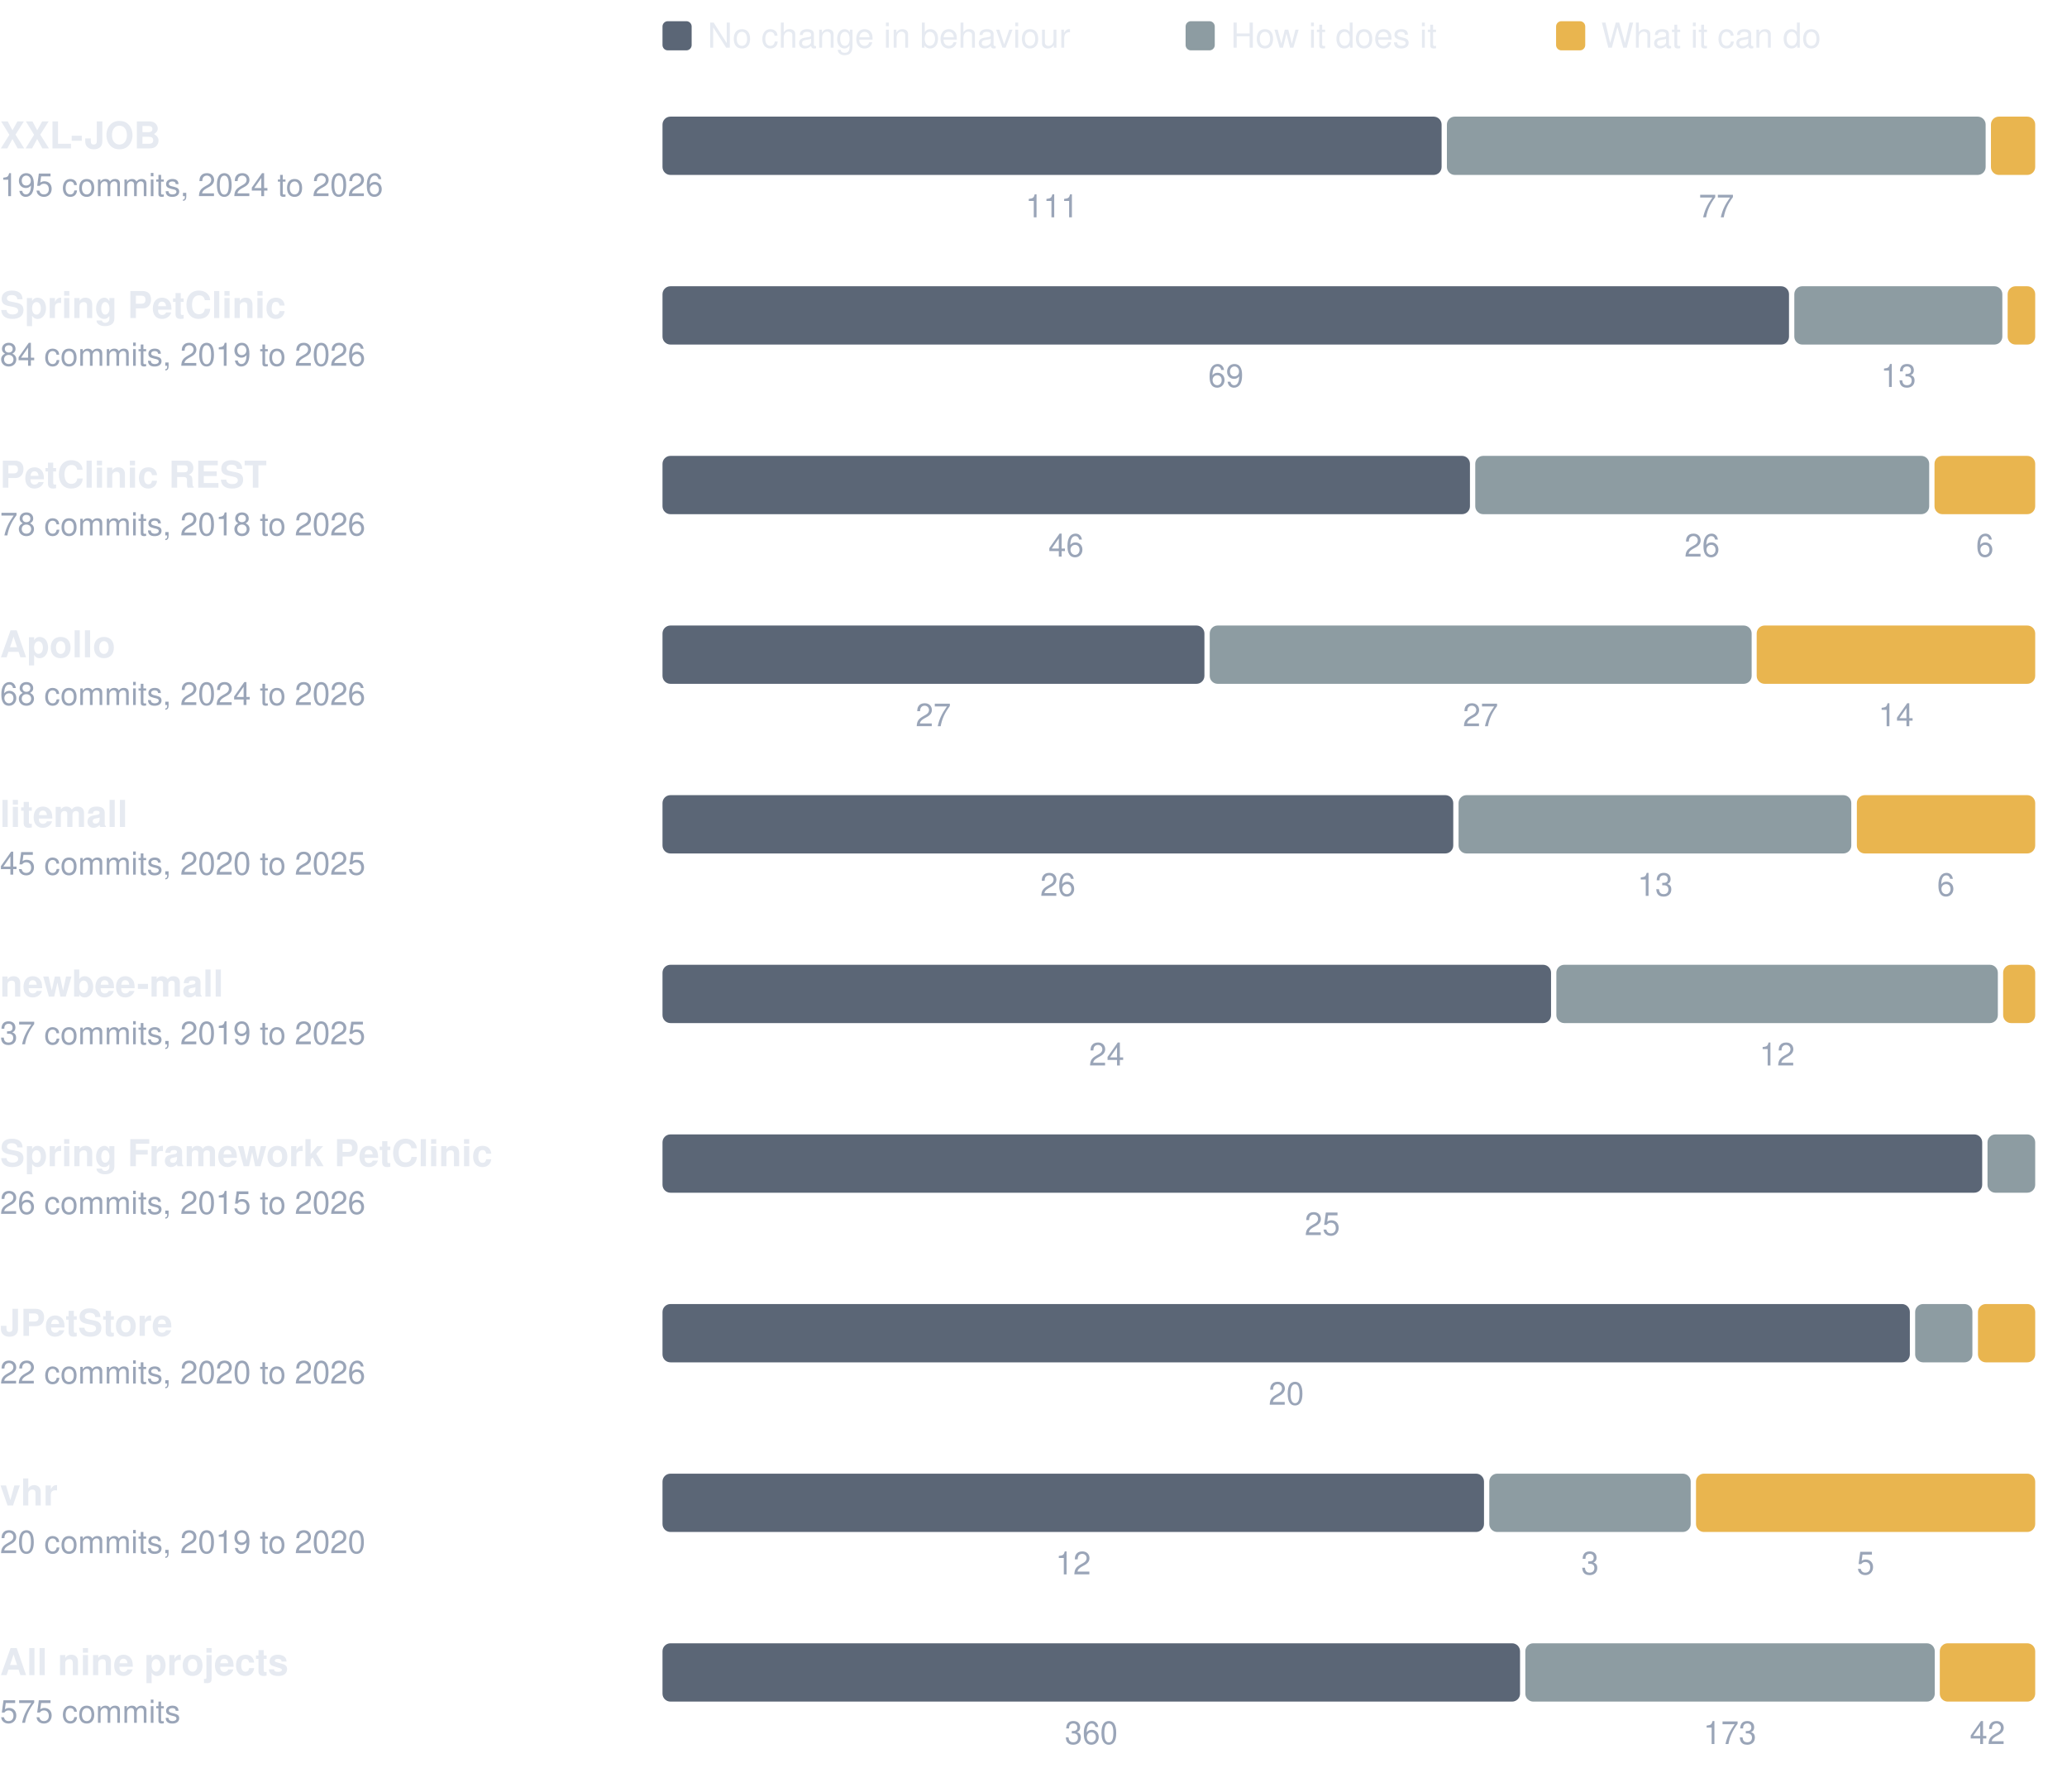
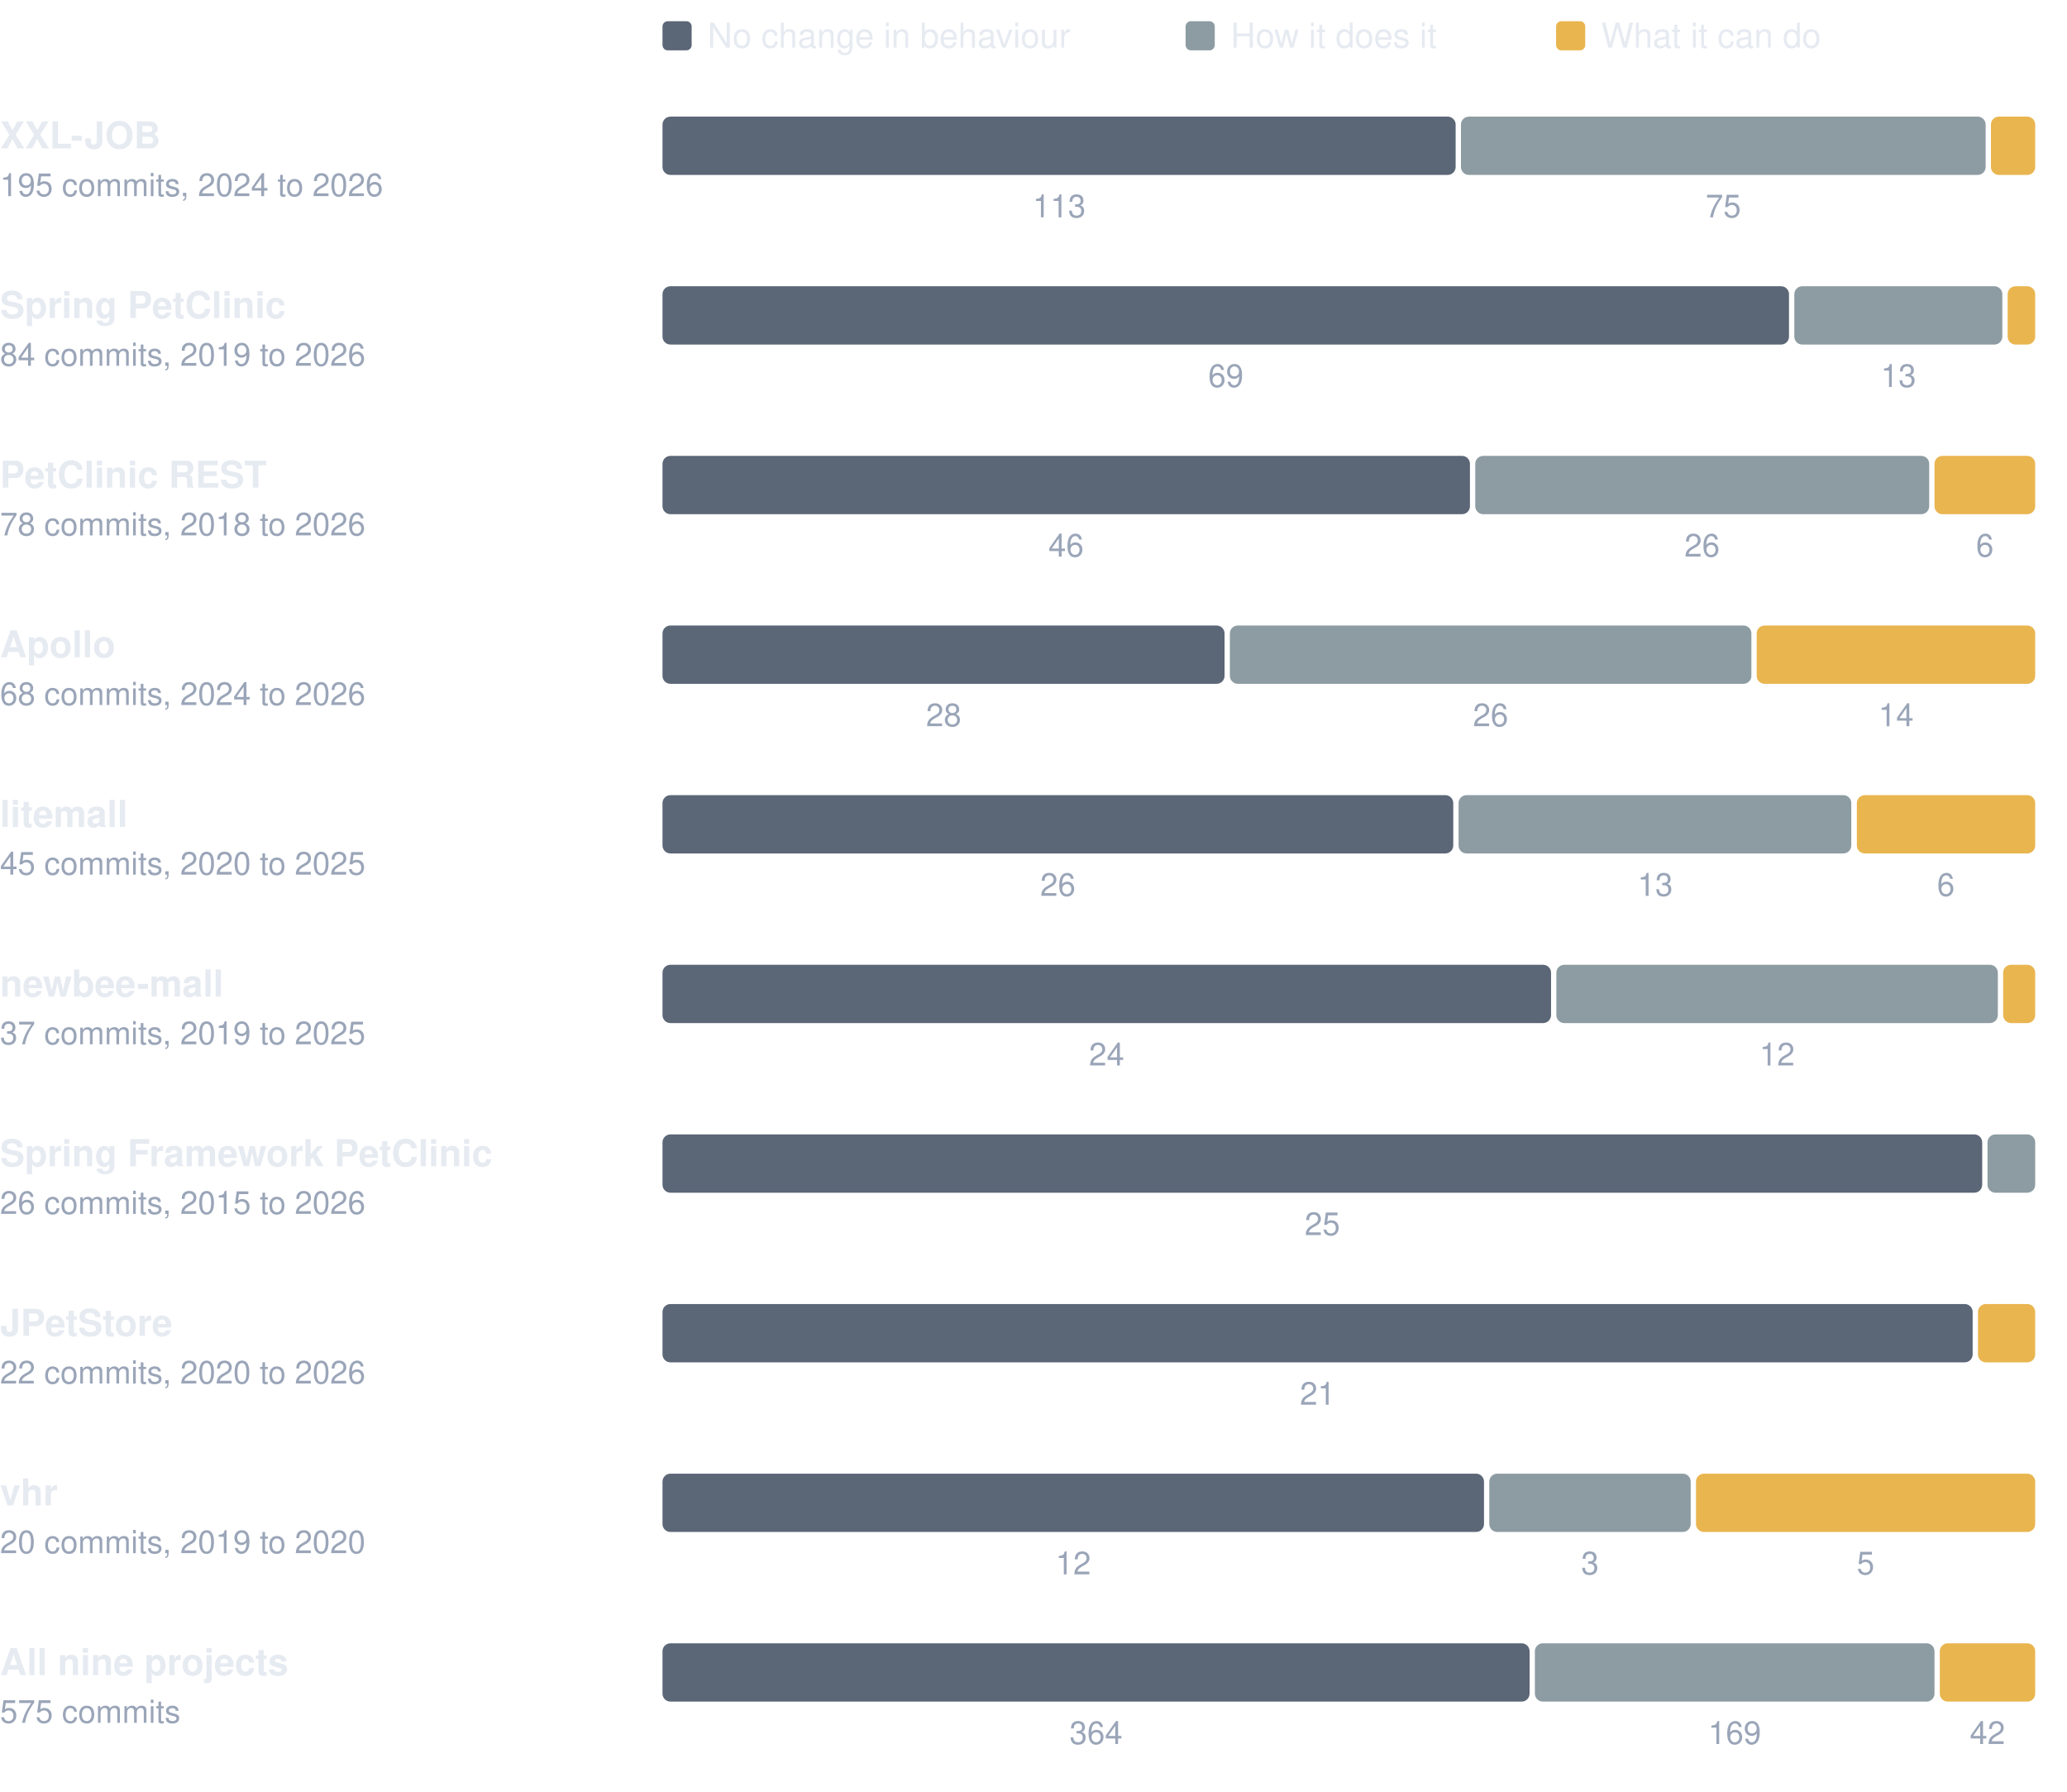
<svg xmlns="http://www.w3.org/2000/svg" width="780" height="676" viewBox="0 0 780 676" role="img" aria-label="What 575 real commits to nine open-source projects did to behaviour">
  <rect x="250" y="8" width="11" height="11" rx="2" fill="#5b6676" />
  <text x="267.0" y="18.0" font-family="-apple-system,BlinkMacSystemFont,'Segoe UI',Helvetica,Arial,sans-serif" font-size="13" font-weight="400" fill="#e6eaf1" text-anchor="start">No change in behaviour</text>
  <rect x="447.4" y="8" width="11" height="11" rx="2" fill="#8d9ca2" />
  <text x="464.4" y="18.0" font-family="-apple-system,BlinkMacSystemFont,'Segoe UI',Helvetica,Arial,sans-serif" font-size="13" font-weight="400" fill="#e6eaf1" text-anchor="start">How it does it</text>
  <rect x="587.2" y="8" width="11" height="11" rx="2" fill="#e9b54f" />
  <text x="604.2" y="18.0" font-family="-apple-system,BlinkMacSystemFont,'Segoe UI',Helvetica,Arial,sans-serif" font-size="13" font-weight="400" fill="#e6eaf1" text-anchor="start">What it can do</text>
  <text x="0.0" y="56.0" font-family="-apple-system,BlinkMacSystemFont,'Segoe UI',Helvetica,Arial,sans-serif" font-size="14" font-weight="600" fill="#e6eaf1" text-anchor="start">XXL-JOB</text>
  <text x="0.0" y="74.0" font-family="-apple-system,BlinkMacSystemFont,'Segoe UI',Helvetica,Arial,sans-serif" font-size="12" font-weight="400" fill="#9aa5b8" text-anchor="start">195 commits, 2024 to 2026</text>
-   <rect x="250.0" y="44" width="294.0" height="22" rx="3" fill="#5b6676" />
-   <text x="397.0" y="82.0" font-family="-apple-system,BlinkMacSystemFont,'Segoe UI',Helvetica,Arial,sans-serif" font-size="12" font-weight="400" fill="#9aa5b8" text-anchor="middle">111</text>
-   <rect x="546.0" y="44" width="203.3" height="22" rx="3" fill="#8d9ca2" />
-   <text x="647.7" y="82.0" font-family="-apple-system,BlinkMacSystemFont,'Segoe UI',Helvetica,Arial,sans-serif" font-size="12" font-weight="400" fill="#9aa5b8" text-anchor="middle">77</text>
+   <rect x="250.0" y="44" width="299.3" height="22" rx="3" fill="#5b6676" />
+   <text x="399.7" y="82.0" font-family="-apple-system,BlinkMacSystemFont,'Segoe UI',Helvetica,Arial,sans-serif" font-size="12" font-weight="400" fill="#9aa5b8" text-anchor="middle">113</text>
+   <rect x="551.3" y="44" width="198.0" height="22" rx="3" fill="#8d9ca2" />
+   <text x="650.3" y="82.0" font-family="-apple-system,BlinkMacSystemFont,'Segoe UI',Helvetica,Arial,sans-serif" font-size="12" font-weight="400" fill="#9aa5b8" text-anchor="middle">75</text>
  <rect x="751.3" y="44" width="16.7" height="22" rx="3" fill="#e9b54f" />
  <text x="0.0" y="120.0" font-family="-apple-system,BlinkMacSystemFont,'Segoe UI',Helvetica,Arial,sans-serif" font-size="14" font-weight="600" fill="#e6eaf1" text-anchor="start">Spring PetClinic</text>
  <text x="0.0" y="138.0" font-family="-apple-system,BlinkMacSystemFont,'Segoe UI',Helvetica,Arial,sans-serif" font-size="12" font-weight="400" fill="#9aa5b8" text-anchor="start">84 commits, 2019 to 2026</text>
  <rect x="250.0" y="108" width="425.1" height="22" rx="3" fill="#5b6676" />
  <text x="462.6" y="146.0" font-family="-apple-system,BlinkMacSystemFont,'Segoe UI',Helvetica,Arial,sans-serif" font-size="12" font-weight="400" fill="#9aa5b8" text-anchor="middle">69</text>
  <rect x="677.1" y="108" width="78.5" height="22" rx="3" fill="#8d9ca2" />
  <text x="716.4" y="146.0" font-family="-apple-system,BlinkMacSystemFont,'Segoe UI',Helvetica,Arial,sans-serif" font-size="12" font-weight="400" fill="#9aa5b8" text-anchor="middle">13</text>
  <rect x="757.6" y="108" width="10.4" height="22" rx="3" fill="#e9b54f" />
  <text x="0.0" y="184.0" font-family="-apple-system,BlinkMacSystemFont,'Segoe UI',Helvetica,Arial,sans-serif" font-size="14" font-weight="600" fill="#e6eaf1" text-anchor="start">PetClinic REST</text>
  <text x="0.0" y="202.0" font-family="-apple-system,BlinkMacSystemFont,'Segoe UI',Helvetica,Arial,sans-serif" font-size="12" font-weight="400" fill="#9aa5b8" text-anchor="start">78 commits, 2018 to 2026</text>
  <rect x="250.0" y="172" width="304.7" height="22" rx="3" fill="#5b6676" />
  <text x="402.3" y="210.0" font-family="-apple-system,BlinkMacSystemFont,'Segoe UI',Helvetica,Arial,sans-serif" font-size="12" font-weight="400" fill="#9aa5b8" text-anchor="middle">46</text>
  <rect x="556.7" y="172" width="171.3" height="22" rx="3" fill="#8d9ca2" />
  <text x="642.3" y="210.0" font-family="-apple-system,BlinkMacSystemFont,'Segoe UI',Helvetica,Arial,sans-serif" font-size="12" font-weight="400" fill="#9aa5b8" text-anchor="middle">26</text>
  <rect x="730.0" y="172" width="38.0" height="22" rx="3" fill="#e9b54f" />
  <text x="749.0" y="210.0" font-family="-apple-system,BlinkMacSystemFont,'Segoe UI',Helvetica,Arial,sans-serif" font-size="12" font-weight="400" fill="#9aa5b8" text-anchor="middle">6</text>
  <text x="0.0" y="248.0" font-family="-apple-system,BlinkMacSystemFont,'Segoe UI',Helvetica,Arial,sans-serif" font-size="14" font-weight="600" fill="#e6eaf1" text-anchor="start">Apollo</text>
  <text x="0.0" y="266.0" font-family="-apple-system,BlinkMacSystemFont,'Segoe UI',Helvetica,Arial,sans-serif" font-size="12" font-weight="400" fill="#9aa5b8" text-anchor="start">68 commits, 2024 to 2026</text>
-   <rect x="250.0" y="236" width="204.5" height="22" rx="3" fill="#5b6676" />
-   <text x="352.2" y="274.0" font-family="-apple-system,BlinkMacSystemFont,'Segoe UI',Helvetica,Arial,sans-serif" font-size="12" font-weight="400" fill="#9aa5b8" text-anchor="middle">27</text>
-   <rect x="456.5" y="236" width="204.5" height="22" rx="3" fill="#8d9ca2" />
-   <text x="558.7" y="274.0" font-family="-apple-system,BlinkMacSystemFont,'Segoe UI',Helvetica,Arial,sans-serif" font-size="12" font-weight="400" fill="#9aa5b8" text-anchor="middle">27</text>
+   <rect x="250.0" y="236" width="212.1" height="22" rx="3" fill="#5b6676" />
+   <text x="356.1" y="274.0" font-family="-apple-system,BlinkMacSystemFont,'Segoe UI',Helvetica,Arial,sans-serif" font-size="12" font-weight="400" fill="#9aa5b8" text-anchor="middle">28</text>
+   <rect x="464.1" y="236" width="196.8" height="22" rx="3" fill="#8d9ca2" />
+   <text x="562.5" y="274.0" font-family="-apple-system,BlinkMacSystemFont,'Segoe UI',Helvetica,Arial,sans-serif" font-size="12" font-weight="400" fill="#9aa5b8" text-anchor="middle">26</text>
  <rect x="662.9" y="236" width="105.1" height="22" rx="3" fill="#e9b54f" />
  <text x="715.5" y="274.0" font-family="-apple-system,BlinkMacSystemFont,'Segoe UI',Helvetica,Arial,sans-serif" font-size="12" font-weight="400" fill="#9aa5b8" text-anchor="middle">14</text>
  <text x="0.0" y="312.0" font-family="-apple-system,BlinkMacSystemFont,'Segoe UI',Helvetica,Arial,sans-serif" font-size="14" font-weight="600" fill="#e6eaf1" text-anchor="start">litemall</text>
  <text x="0.0" y="330.0" font-family="-apple-system,BlinkMacSystemFont,'Segoe UI',Helvetica,Arial,sans-serif" font-size="12" font-weight="400" fill="#9aa5b8" text-anchor="start">45 commits, 2020 to 2025</text>
  <rect x="250.0" y="300" width="298.4" height="22" rx="3" fill="#5b6676" />
  <text x="399.2" y="338.0" font-family="-apple-system,BlinkMacSystemFont,'Segoe UI',Helvetica,Arial,sans-serif" font-size="12" font-weight="400" fill="#9aa5b8" text-anchor="middle">26</text>
  <rect x="550.4" y="300" width="148.2" height="22" rx="3" fill="#8d9ca2" />
  <text x="624.6" y="338.0" font-family="-apple-system,BlinkMacSystemFont,'Segoe UI',Helvetica,Arial,sans-serif" font-size="12" font-weight="400" fill="#9aa5b8" text-anchor="middle">13</text>
  <rect x="700.7" y="300" width="67.3" height="22" rx="3" fill="#e9b54f" />
  <text x="734.3" y="338.0" font-family="-apple-system,BlinkMacSystemFont,'Segoe UI',Helvetica,Arial,sans-serif" font-size="12" font-weight="400" fill="#9aa5b8" text-anchor="middle">6</text>
  <text x="0.0" y="376.0" font-family="-apple-system,BlinkMacSystemFont,'Segoe UI',Helvetica,Arial,sans-serif" font-size="14" font-weight="600" fill="#e6eaf1" text-anchor="start">newbee-mall</text>
  <text x="0.0" y="394.0" font-family="-apple-system,BlinkMacSystemFont,'Segoe UI',Helvetica,Arial,sans-serif" font-size="12" font-weight="400" fill="#9aa5b8" text-anchor="start">37 commits, 2019 to 2025</text>
  <rect x="250.0" y="364" width="335.3" height="22" rx="3" fill="#5b6676" />
  <text x="417.6" y="402.0" font-family="-apple-system,BlinkMacSystemFont,'Segoe UI',Helvetica,Arial,sans-serif" font-size="12" font-weight="400" fill="#9aa5b8" text-anchor="middle">24</text>
  <rect x="587.3" y="364" width="166.6" height="22" rx="3" fill="#8d9ca2" />
  <text x="670.6" y="402.0" font-family="-apple-system,BlinkMacSystemFont,'Segoe UI',Helvetica,Arial,sans-serif" font-size="12" font-weight="400" fill="#9aa5b8" text-anchor="middle">12</text>
  <rect x="755.9" y="364" width="12.1" height="22" rx="3" fill="#e9b54f" />
  <text x="0.0" y="440.0" font-family="-apple-system,BlinkMacSystemFont,'Segoe UI',Helvetica,Arial,sans-serif" font-size="14" font-weight="600" fill="#e6eaf1" text-anchor="start">Spring Framework PetClinic</text>
  <text x="0.0" y="458.0" font-family="-apple-system,BlinkMacSystemFont,'Segoe UI',Helvetica,Arial,sans-serif" font-size="12" font-weight="400" fill="#9aa5b8" text-anchor="start">26 commits, 2015 to 2026</text>
  <rect x="250.0" y="428" width="498.0" height="22" rx="3" fill="#5b6676" />
  <text x="499.0" y="466.0" font-family="-apple-system,BlinkMacSystemFont,'Segoe UI',Helvetica,Arial,sans-serif" font-size="12" font-weight="400" fill="#9aa5b8" text-anchor="middle">25</text>
  <rect x="750.0" y="428" width="18.0" height="22" rx="3" fill="#8d9ca2" />
  <text x="0.0" y="504.0" font-family="-apple-system,BlinkMacSystemFont,'Segoe UI',Helvetica,Arial,sans-serif" font-size="14" font-weight="600" fill="#e6eaf1" text-anchor="start">JPetStore</text>
  <text x="0.0" y="522.0" font-family="-apple-system,BlinkMacSystemFont,'Segoe UI',Helvetica,Arial,sans-serif" font-size="12" font-weight="400" fill="#9aa5b8" text-anchor="start">22 commits, 2020 to 2026</text>
-   <rect x="250.0" y="492" width="470.7" height="22" rx="3" fill="#5b6676" />
-   <text x="485.4" y="530.0" font-family="-apple-system,BlinkMacSystemFont,'Segoe UI',Helvetica,Arial,sans-serif" font-size="12" font-weight="400" fill="#9aa5b8" text-anchor="middle">20</text>
-   <rect x="722.7" y="492" width="21.6" height="22" rx="3" fill="#8d9ca2" />
+   <rect x="250.0" y="492" width="494.4" height="22" rx="3" fill="#5b6676" />
+   <text x="497.2" y="530.0" font-family="-apple-system,BlinkMacSystemFont,'Segoe UI',Helvetica,Arial,sans-serif" font-size="12" font-weight="400" fill="#9aa5b8" text-anchor="middle">21</text>
  <rect x="746.4" y="492" width="21.6" height="22" rx="3" fill="#e9b54f" />
  <text x="0.0" y="568.0" font-family="-apple-system,BlinkMacSystemFont,'Segoe UI',Helvetica,Arial,sans-serif" font-size="14" font-weight="600" fill="#e6eaf1" text-anchor="start">vhr</text>
  <text x="0.0" y="586.0" font-family="-apple-system,BlinkMacSystemFont,'Segoe UI',Helvetica,Arial,sans-serif" font-size="12" font-weight="400" fill="#9aa5b8" text-anchor="start">20 commits, 2019 to 2020</text>
  <rect x="250.0" y="556" width="310.0" height="22" rx="3" fill="#5b6676" />
  <text x="405.0" y="594.0" font-family="-apple-system,BlinkMacSystemFont,'Segoe UI',Helvetica,Arial,sans-serif" font-size="12" font-weight="400" fill="#9aa5b8" text-anchor="middle">12</text>
  <rect x="562.0" y="556" width="76.0" height="22" rx="3" fill="#8d9ca2" />
  <text x="600.0" y="594.0" font-family="-apple-system,BlinkMacSystemFont,'Segoe UI',Helvetica,Arial,sans-serif" font-size="12" font-weight="400" fill="#9aa5b8" text-anchor="middle">3</text>
  <rect x="640.0" y="556" width="128.0" height="22" rx="3" fill="#e9b54f" />
  <text x="704.0" y="594.0" font-family="-apple-system,BlinkMacSystemFont,'Segoe UI',Helvetica,Arial,sans-serif" font-size="12" font-weight="400" fill="#9aa5b8" text-anchor="middle">5</text>
  <text x="0.0" y="632.0" font-family="-apple-system,BlinkMacSystemFont,'Segoe UI',Helvetica,Arial,sans-serif" font-size="14" font-weight="600" fill="#e6eaf1" text-anchor="start">All nine projects</text>
  <text x="0.0" y="650.0" font-family="-apple-system,BlinkMacSystemFont,'Segoe UI',Helvetica,Arial,sans-serif" font-size="12" font-weight="400" fill="#9aa5b8" text-anchor="start">575 commits</text>
-   <rect x="250.0" y="620" width="323.6" height="22" rx="3" fill="#5b6676" />
-   <text x="411.8" y="658.0" font-family="-apple-system,BlinkMacSystemFont,'Segoe UI',Helvetica,Arial,sans-serif" font-size="12" font-weight="400" fill="#9aa5b8" text-anchor="middle">360</text>
-   <rect x="575.6" y="620" width="154.5" height="22" rx="3" fill="#8d9ca2" />
-   <text x="652.8" y="658.0" font-family="-apple-system,BlinkMacSystemFont,'Segoe UI',Helvetica,Arial,sans-serif" font-size="12" font-weight="400" fill="#9aa5b8" text-anchor="middle">173</text>
+   <rect x="250.0" y="620" width="327.2" height="22" rx="3" fill="#5b6676" />
+   <text x="413.6" y="658.0" font-family="-apple-system,BlinkMacSystemFont,'Segoe UI',Helvetica,Arial,sans-serif" font-size="12" font-weight="400" fill="#9aa5b8" text-anchor="middle">364</text>
+   <rect x="579.2" y="620" width="150.8" height="22" rx="3" fill="#8d9ca2" />
+   <text x="654.6" y="658.0" font-family="-apple-system,BlinkMacSystemFont,'Segoe UI',Helvetica,Arial,sans-serif" font-size="12" font-weight="400" fill="#9aa5b8" text-anchor="middle">169</text>
  <rect x="732.0" y="620" width="36.0" height="22" rx="3" fill="#e9b54f" />
  <text x="750.0" y="658.0" font-family="-apple-system,BlinkMacSystemFont,'Segoe UI',Helvetica,Arial,sans-serif" font-size="12" font-weight="400" fill="#9aa5b8" text-anchor="middle">42</text>
</svg>
